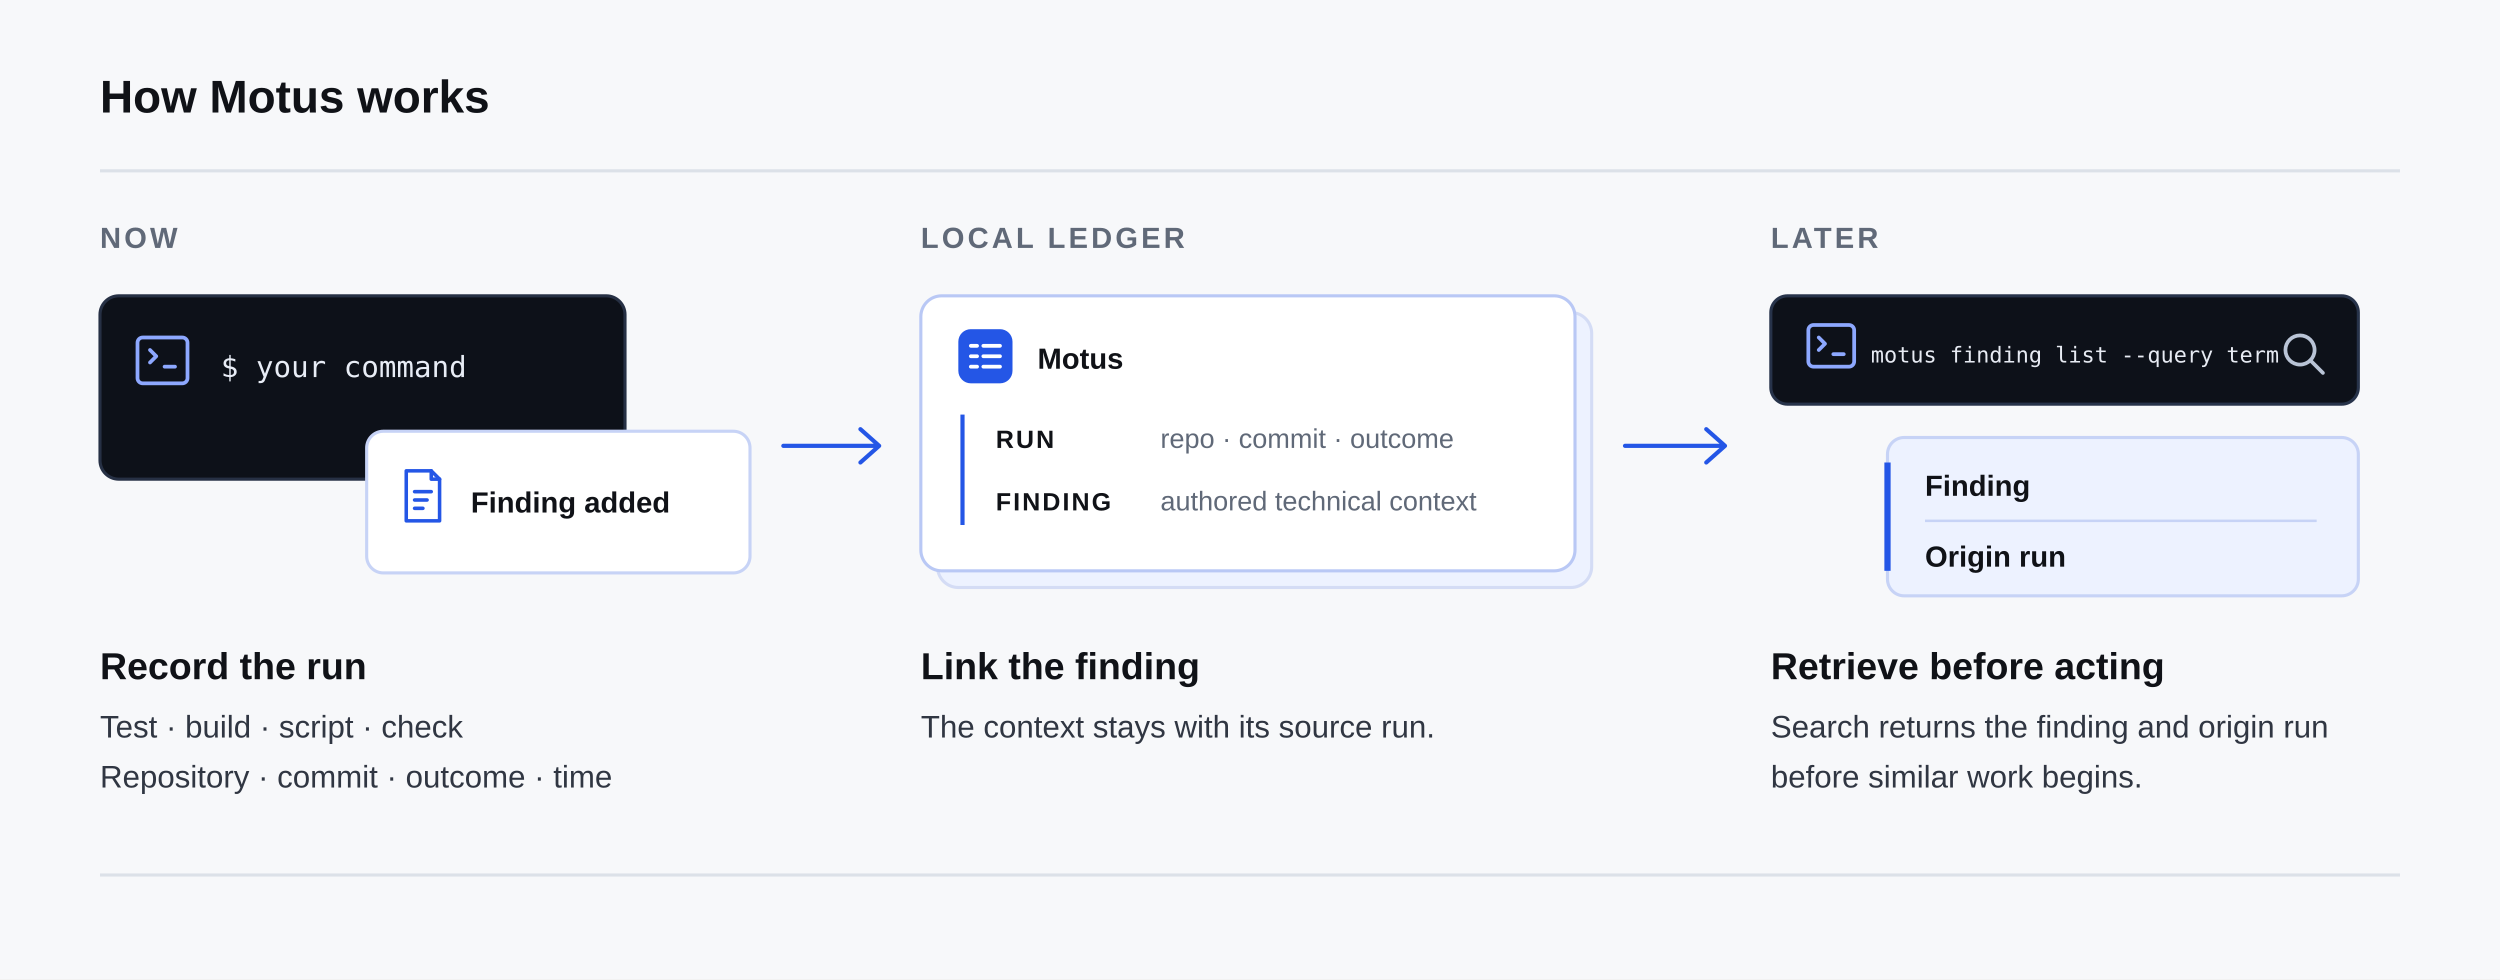
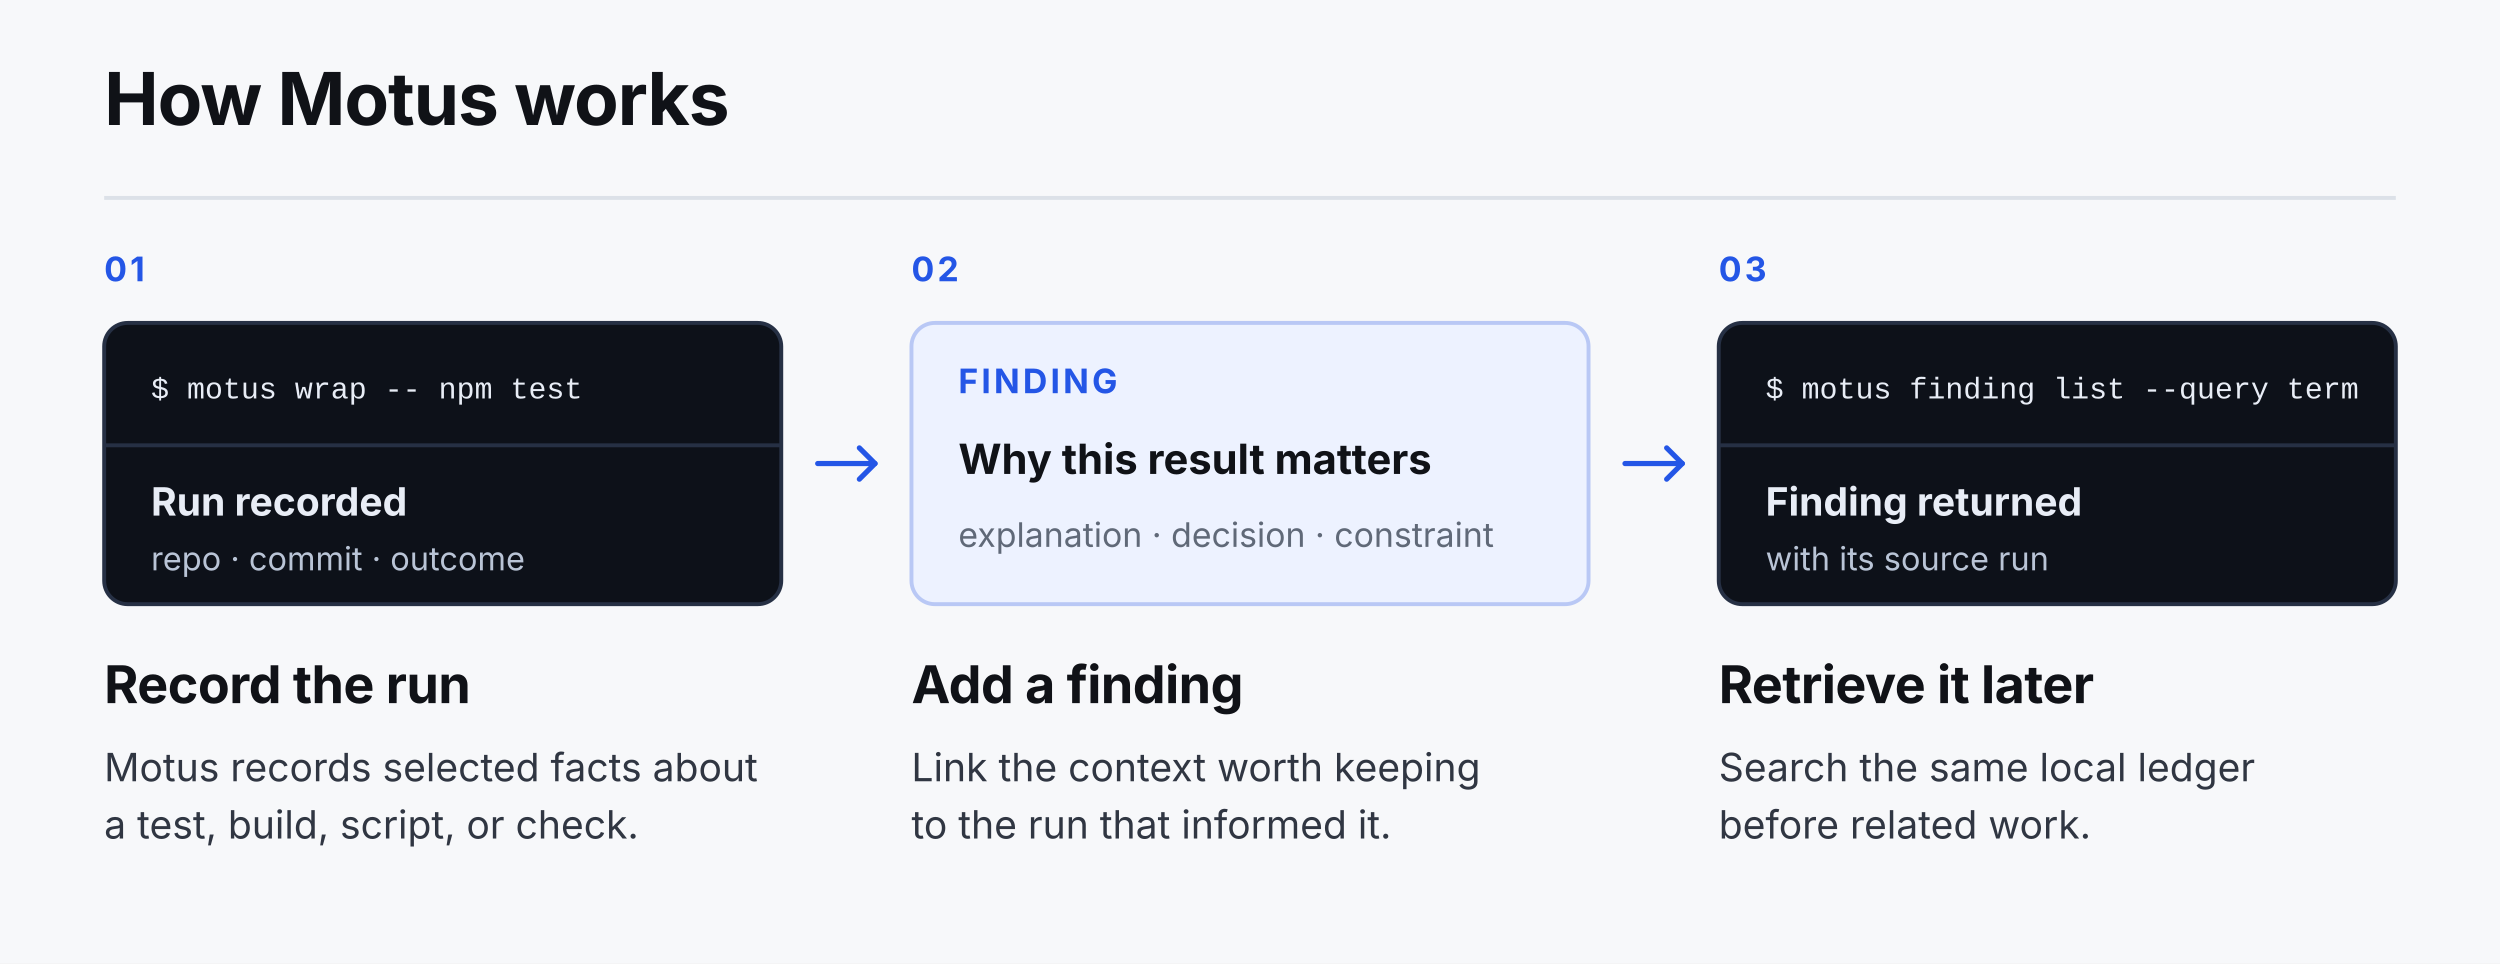
- <svg xmlns="http://www.w3.org/2000/svg" width="1200" height="470" viewBox="0 0 1200 470" role="img" aria-labelledby="title desc">
-   <rect width="1200" height="470" fill="#f7f8fa" />
-   <g font-family="Arial, Helvetica, sans-serif" fill="#101217">
-     <text x="48" y="54" font-size="22" font-weight="700">How Motus works</text>
-     <line x1="48" y1="82" x2="1152" y2="82" stroke="#dce1e8" stroke-width="1.5" />
-     <text x="48" y="119" fill="#606978" font-size="14" font-weight="700" letter-spacing="1.5">NOW</text>
-     <rect x="48" y="142" width="252" height="88" rx="9" fill="#0d1119" stroke="#263044" stroke-width="1.5" />
-     <g transform="translate(66 162)" fill="none" stroke="#8da8ff" stroke-linecap="round" stroke-linejoin="round" stroke-width="1.8">
-       <rect width="24" height="22" rx="2.5" />
-       <path d="m6 6 3 3-3 3M13 14h5" />
-     </g>
-     <text x="106" y="181" fill="#e8edf6" font-family="SFMono-Regular, Consolas, monospace" font-size="14">$ your command</text>
-     <rect x="176" y="207" width="184" height="68" rx="8" fill="#ffffff" stroke="#c7d3f6" stroke-width="1.5" />
-     <g transform="translate(194 226)" fill="none" stroke="#2456e6" stroke-linecap="round" stroke-linejoin="round" stroke-width="1.7">
-       <path d="M1 0h12l4 4v20H1z" />
-       <path d="M13 0v4h4M5 10h8M5 14h6M5 18h4" />
-     </g>
-     <text x="226" y="246" font-size="14" font-weight="700">Finding added</text>
-     <path d="M376 214h46m-9-8 9 8-9 8" fill="none" stroke="#2456e6" stroke-linecap="round" stroke-linejoin="round" stroke-width="2" />
-     <text x="442" y="119" fill="#606978" font-size="14" font-weight="700" letter-spacing="1.5">LOCAL LEDGER</text>
-     <rect x="450" y="150" width="314" height="132" rx="10" fill="#edf2ff" stroke="#d4dcf5" stroke-width="1.5" />
-     <rect x="442" y="142" width="314" height="132" rx="10" fill="#ffffff" stroke="#b9c8f5" stroke-width="1.5" />
-     <g transform="translate(460 158)">
-       <rect width="26" height="26" rx="6" fill="#2456e6" />
-       <g fill="none" stroke="#ffffff" stroke-linecap="round" stroke-width="1.8">
-         <path d="M6 8h3M12 8h8M6 13h3M12 13h8M6 18h3M12 18h8" />
-       </g>
-     </g>
-     <text x="498" y="177" font-size="14" font-weight="700">Motus</text>
-     <line x1="462" y1="199" x2="462" y2="252" stroke="#2456e6" stroke-width="2" />
-     <text x="478" y="215" font-size="12" font-weight="700" letter-spacing="1">RUN</text>
-     <text x="557" y="215" fill="#606978" font-size="13">repo · commit · outcome</text>
-     <text x="478" y="245" font-size="12" font-weight="700" letter-spacing="1">FINDING</text>
-     <text x="557" y="245" fill="#606978" font-size="13">authored technical context</text>
-     <path d="M780 214h48m-9-8 9 8-9 8" fill="none" stroke="#2456e6" stroke-linecap="round" stroke-linejoin="round" stroke-width="2" />
-     <text x="850" y="119" fill="#606978" font-size="14" font-weight="700" letter-spacing="1.5">LATER</text>
-     <rect x="850" y="142" width="282" height="52" rx="8" fill="#0d1119" stroke="#27334a" stroke-width="1.5" />
-     <g transform="translate(868 156)" fill="none" stroke="#8da8ff" stroke-linecap="round" stroke-linejoin="round" stroke-width="1.8">
-       <rect x="0" y="0" width="22" height="20" rx="2.5" />
-       <path d="m5 6 3 3-3 3M12 14h5" />
-     </g>
-     <text x="898" y="174" fill="#e7ebf3" font-family="SFMono-Regular, Consolas, monospace" font-size="10.5">motus finding list --query term</text>
-     <g transform="translate(1094 158)" fill="none" stroke="#b9c4d6" stroke-linecap="round" stroke-width="1.8">
-       <circle cx="10" cy="10" r="7" />
-       <path d="m15 15 6 6" />
-     </g>
-     <rect x="906" y="210" width="226" height="76" rx="8" fill="#edf2ff" stroke="#c7d3f6" stroke-width="1.5" />
-     <line x1="906" y1="222" x2="906" y2="274" stroke="#2456e6" stroke-width="3" />
-     <text x="924" y="238" font-size="14" font-weight="700">Finding</text>
-     <line x1="924" y1="250" x2="1112" y2="250" stroke="#c7d3f6" stroke-width="1.2" />
-     <text x="924" y="272" font-size="14" font-weight="700">Origin run</text>
-     <text x="48" y="326" font-size="18" font-weight="700">Record the run</text>
-     <text x="48" y="354" fill="#303642" font-size="15">Test · build · script · check</text>
-     <text x="48" y="378" fill="#303642" font-size="15">Repository · commit · outcome · time</text>
-     <text x="442" y="326" font-size="18" font-weight="700">Link the finding</text>
-     <text x="442" y="354" fill="#303642" font-size="15">The context stays with its source run.</text>
-     <text x="850" y="326" font-size="18" font-weight="700">Retrieve before acting</text>
-     <text x="850" y="354" fill="#303642" font-size="15">Search returns the finding and origin run</text>
-     <text x="850" y="378" fill="#303642" font-size="15">before similar work begins.</text>
-     <line x1="48" y1="420" x2="1152" y2="420" stroke="#dce1e8" stroke-width="1.5" />
+ <svg xmlns="http://www.w3.org/2000/svg" width="960" height="370" viewBox="0 0 960 370" role="img" aria-labelledby="title desc">
+   <style>
+     .sans { font-family: Inter, -apple-system, BlinkMacSystemFont, "Segoe UI", Helvetica, Arial, sans-serif; }
+     .mono { font-family: "SFMono-Regular", Consolas, "Liberation Mono", Menlo, monospace; }
+     .title { fill: #101217; font-size: 28px; font-weight: 700; letter-spacing: -0.4px; }
+     .step { fill: #2456e6; font-size: 13px; font-weight: 700; letter-spacing: 1.2px; }
+     .heading { fill: #101217; font-size: 20px; font-weight: 700; letter-spacing: -0.2px; }
+     .body { fill: #303642; font-size: 15px; }
+     .card-title { fill: #101217; font-size: 16px; font-weight: 700; }
+     .card-meta { fill: #606978; font-size: 13px; }
+     .terminal-command { fill: #e8edf6; font-size: 11.5px; }
+     .terminal-title { fill: #e8edf6; font-size: 15px; font-weight: 700; }
+     .terminal-meta { fill: #b9c4d6; font-size: 12.5px; }
+   </style>
+   <rect width="960" height="370" fill="#f7f8fa" />
+   <text class="sans title" x="40" y="48">How Motus works</text>
+   <path d="M40 76H920" fill="none" stroke="#dce1e8" stroke-width="1.5" />
+   <text class="sans step" x="40" y="108">01</text>
+   <g aria-hidden="true">
+     <rect x="40" y="124" width="260" height="108" rx="9" fill="#0d1119" stroke="#263044" stroke-width="1.5" />
+     <path d="M40 171H300" fill="none" stroke="#263044" stroke-width="1.5" />
+     <text class="mono terminal-command" x="58" y="153">$ motus wrap -- npm test</text>
+     <text class="sans terminal-title" x="58" y="198">Run recorded</text>
+     <text class="sans terminal-meta" x="58" y="219">repo · commit · outcome</text>
  </g>
+   <text class="sans heading" x="40" y="270">Record the run</text>
+   <text class="sans body" x="40" y="300">Motus records selected facts about</text>
+   <text class="sans body" x="40" y="322">a test, build, script, or check.</text>
+   <path d="M314 178H336" fill="none" stroke="#2456e6" stroke-width="2" stroke-linecap="round" />
+   <path d="m330 172 6 6-6 6" fill="none" stroke="#2456e6" stroke-width="2" stroke-linecap="round" stroke-linejoin="round" />
+   <text class="sans step" x="350" y="108">02</text>
+   <g aria-hidden="true">
+     <rect x="350" y="124" width="260" height="108" rx="9" fill="#edf2ff" stroke="#b9c8f5" stroke-width="1.5" />
+     <text class="sans step" x="368" y="151">FINDING</text>
+     <text class="sans card-title" x="368" y="182">Why this result matters</text>
+     <text class="sans card-meta" x="368" y="210">explanation · decision · constraint</text>
+   </g>
+   <text class="sans heading" x="350" y="270">Add a finding</text>
+   <text class="sans body" x="350" y="300">Link the context worth keeping</text>
+   <text class="sans body" x="350" y="322">to the run that informed it.</text>
+   <path d="M624 178H646" fill="none" stroke="#2456e6" stroke-width="2" stroke-linecap="round" />
+   <path d="m640 172 6 6-6 6" fill="none" stroke="#2456e6" stroke-width="2" stroke-linecap="round" stroke-linejoin="round" />
+   <text class="sans step" x="660" y="108">03</text>
+   <g aria-hidden="true">
+     <rect x="660" y="124" width="260" height="108" rx="9" fill="#0d1119" stroke="#263044" stroke-width="1.5" />
+     <path d="M660 171H920" fill="none" stroke="#263044" stroke-width="1.5" />
+     <text class="mono terminal-command" x="678" y="153">$ motus finding list --query term</text>
+     <text class="sans terminal-title" x="678" y="198">Finding returned</text>
+     <text class="sans terminal-meta" x="678" y="219">with its source run</text>
+   </g>
+   <text class="sans heading" x="660" y="270">Retrieve it later</text>
+   <text class="sans body" x="660" y="300">Search the same local ledger</text>
+   <text class="sans body" x="660" y="322">before related work.</text>
</svg>
